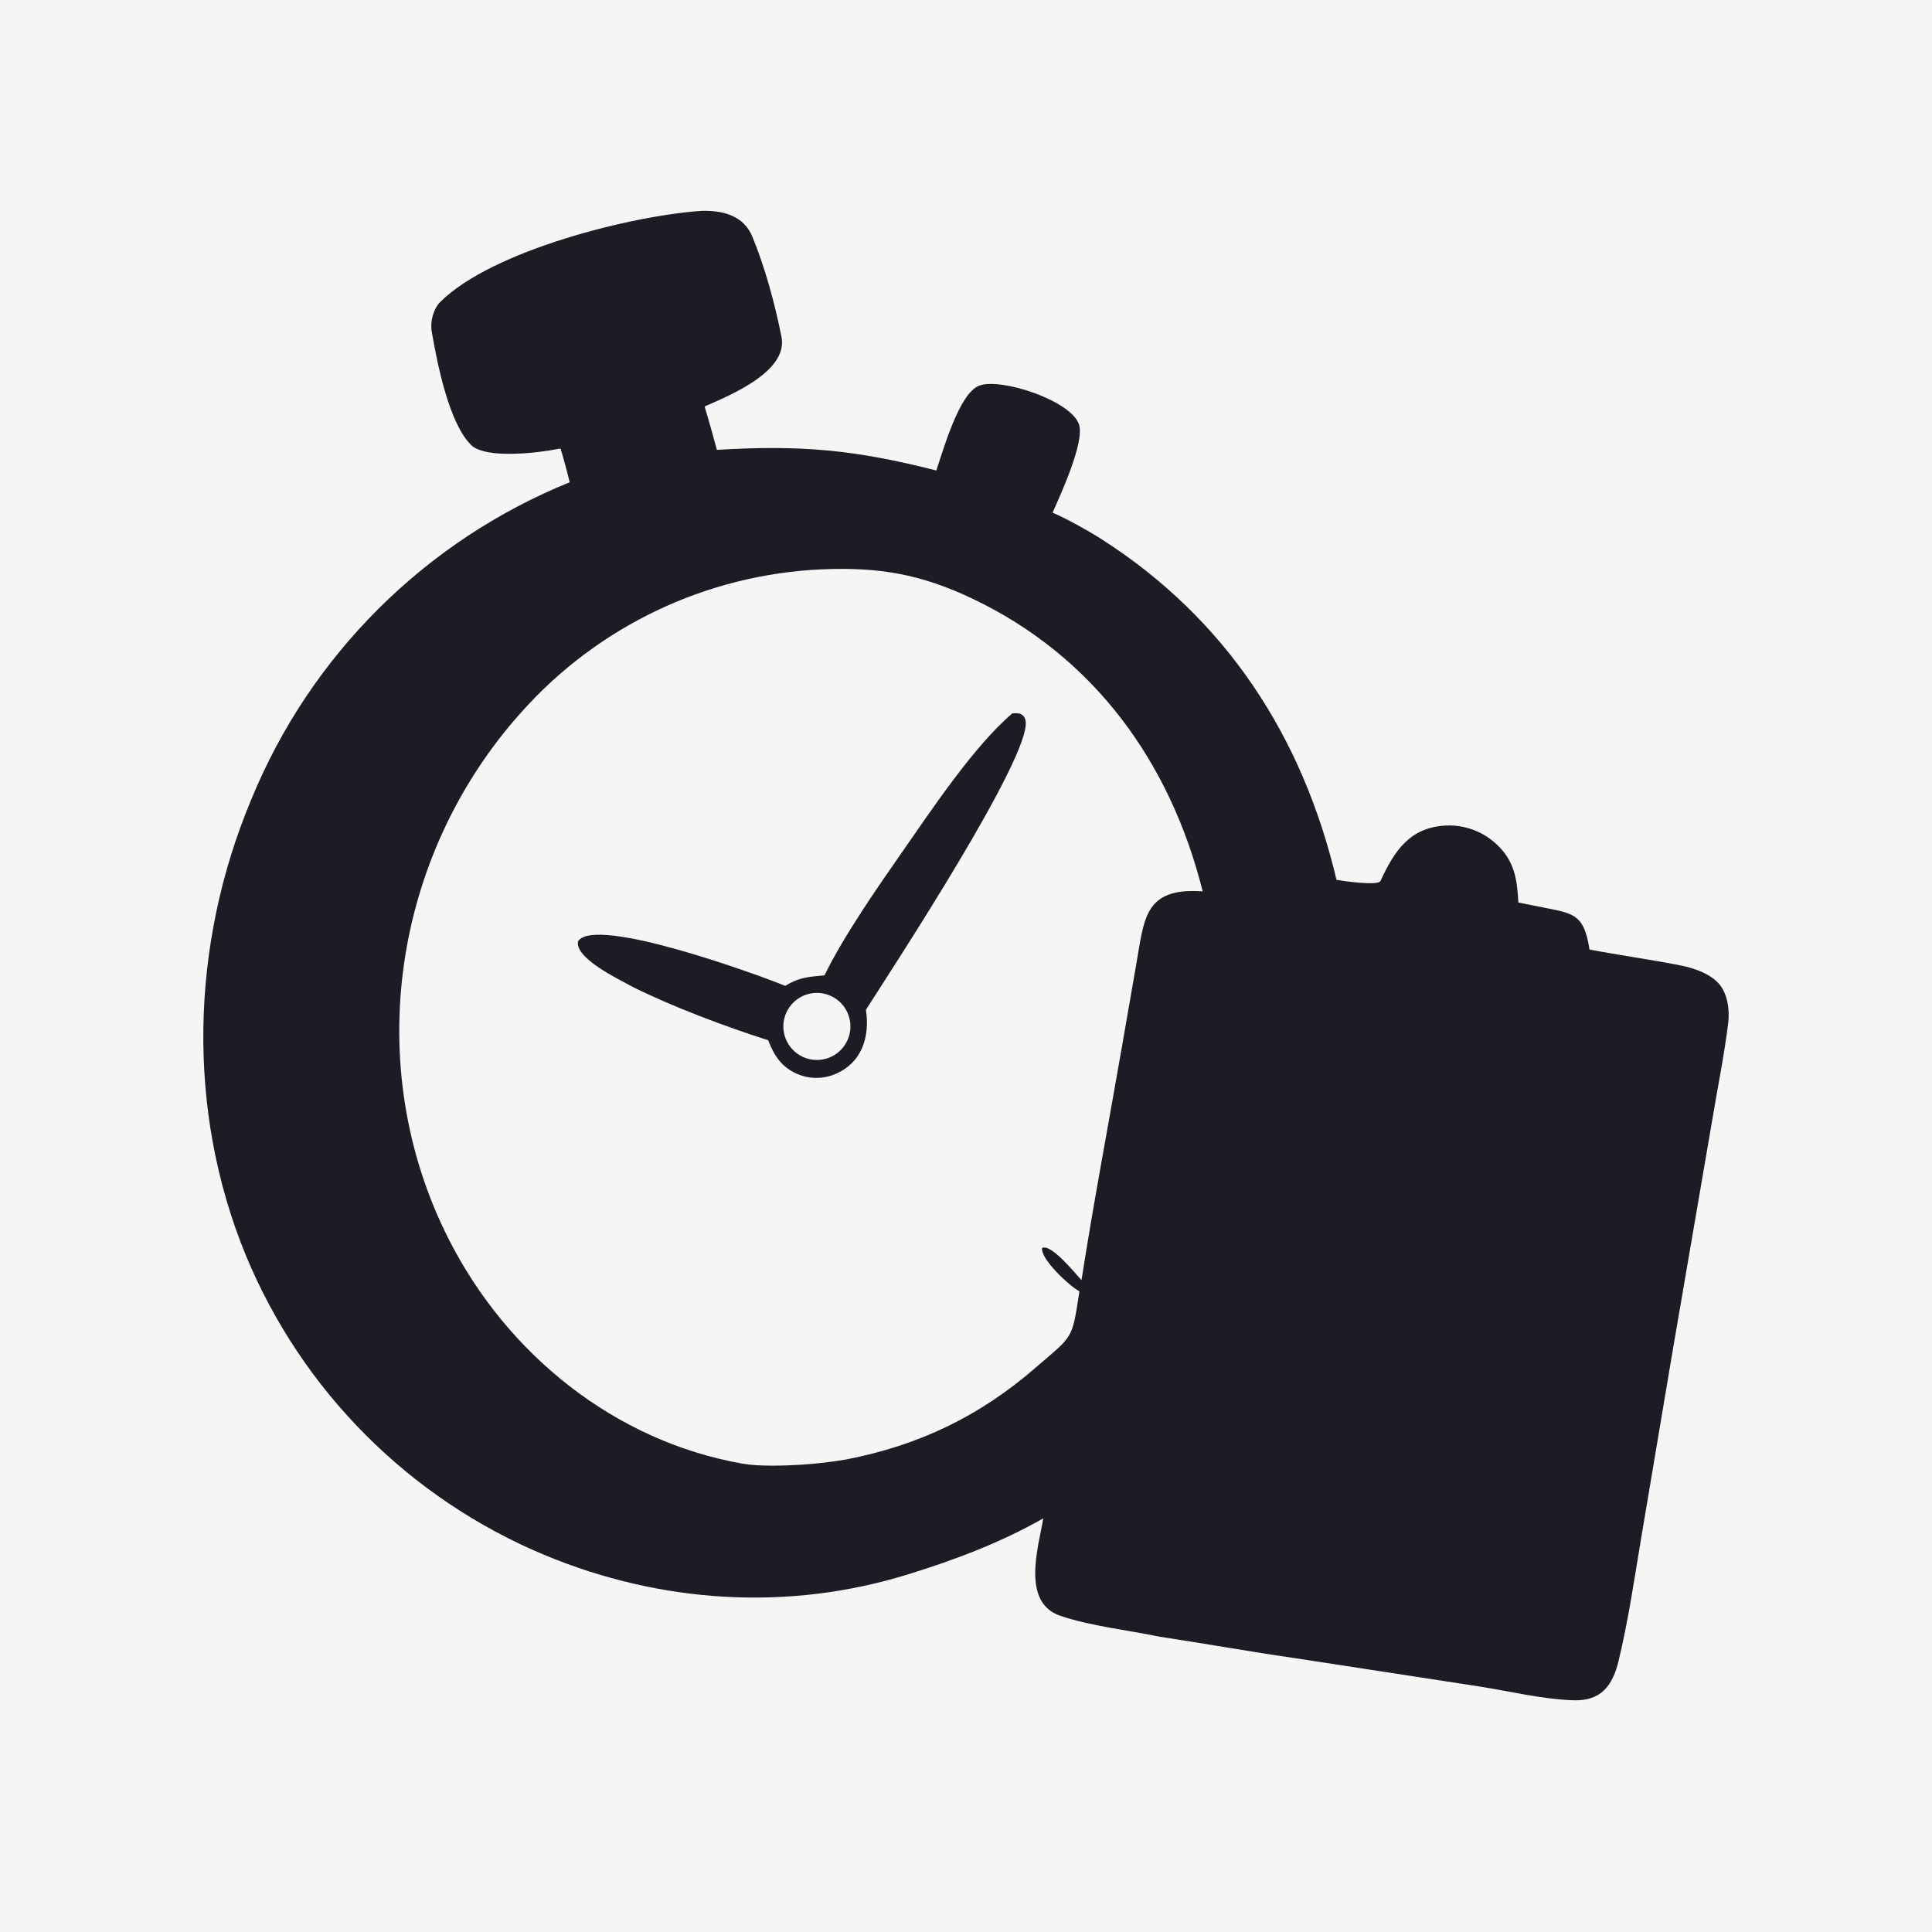
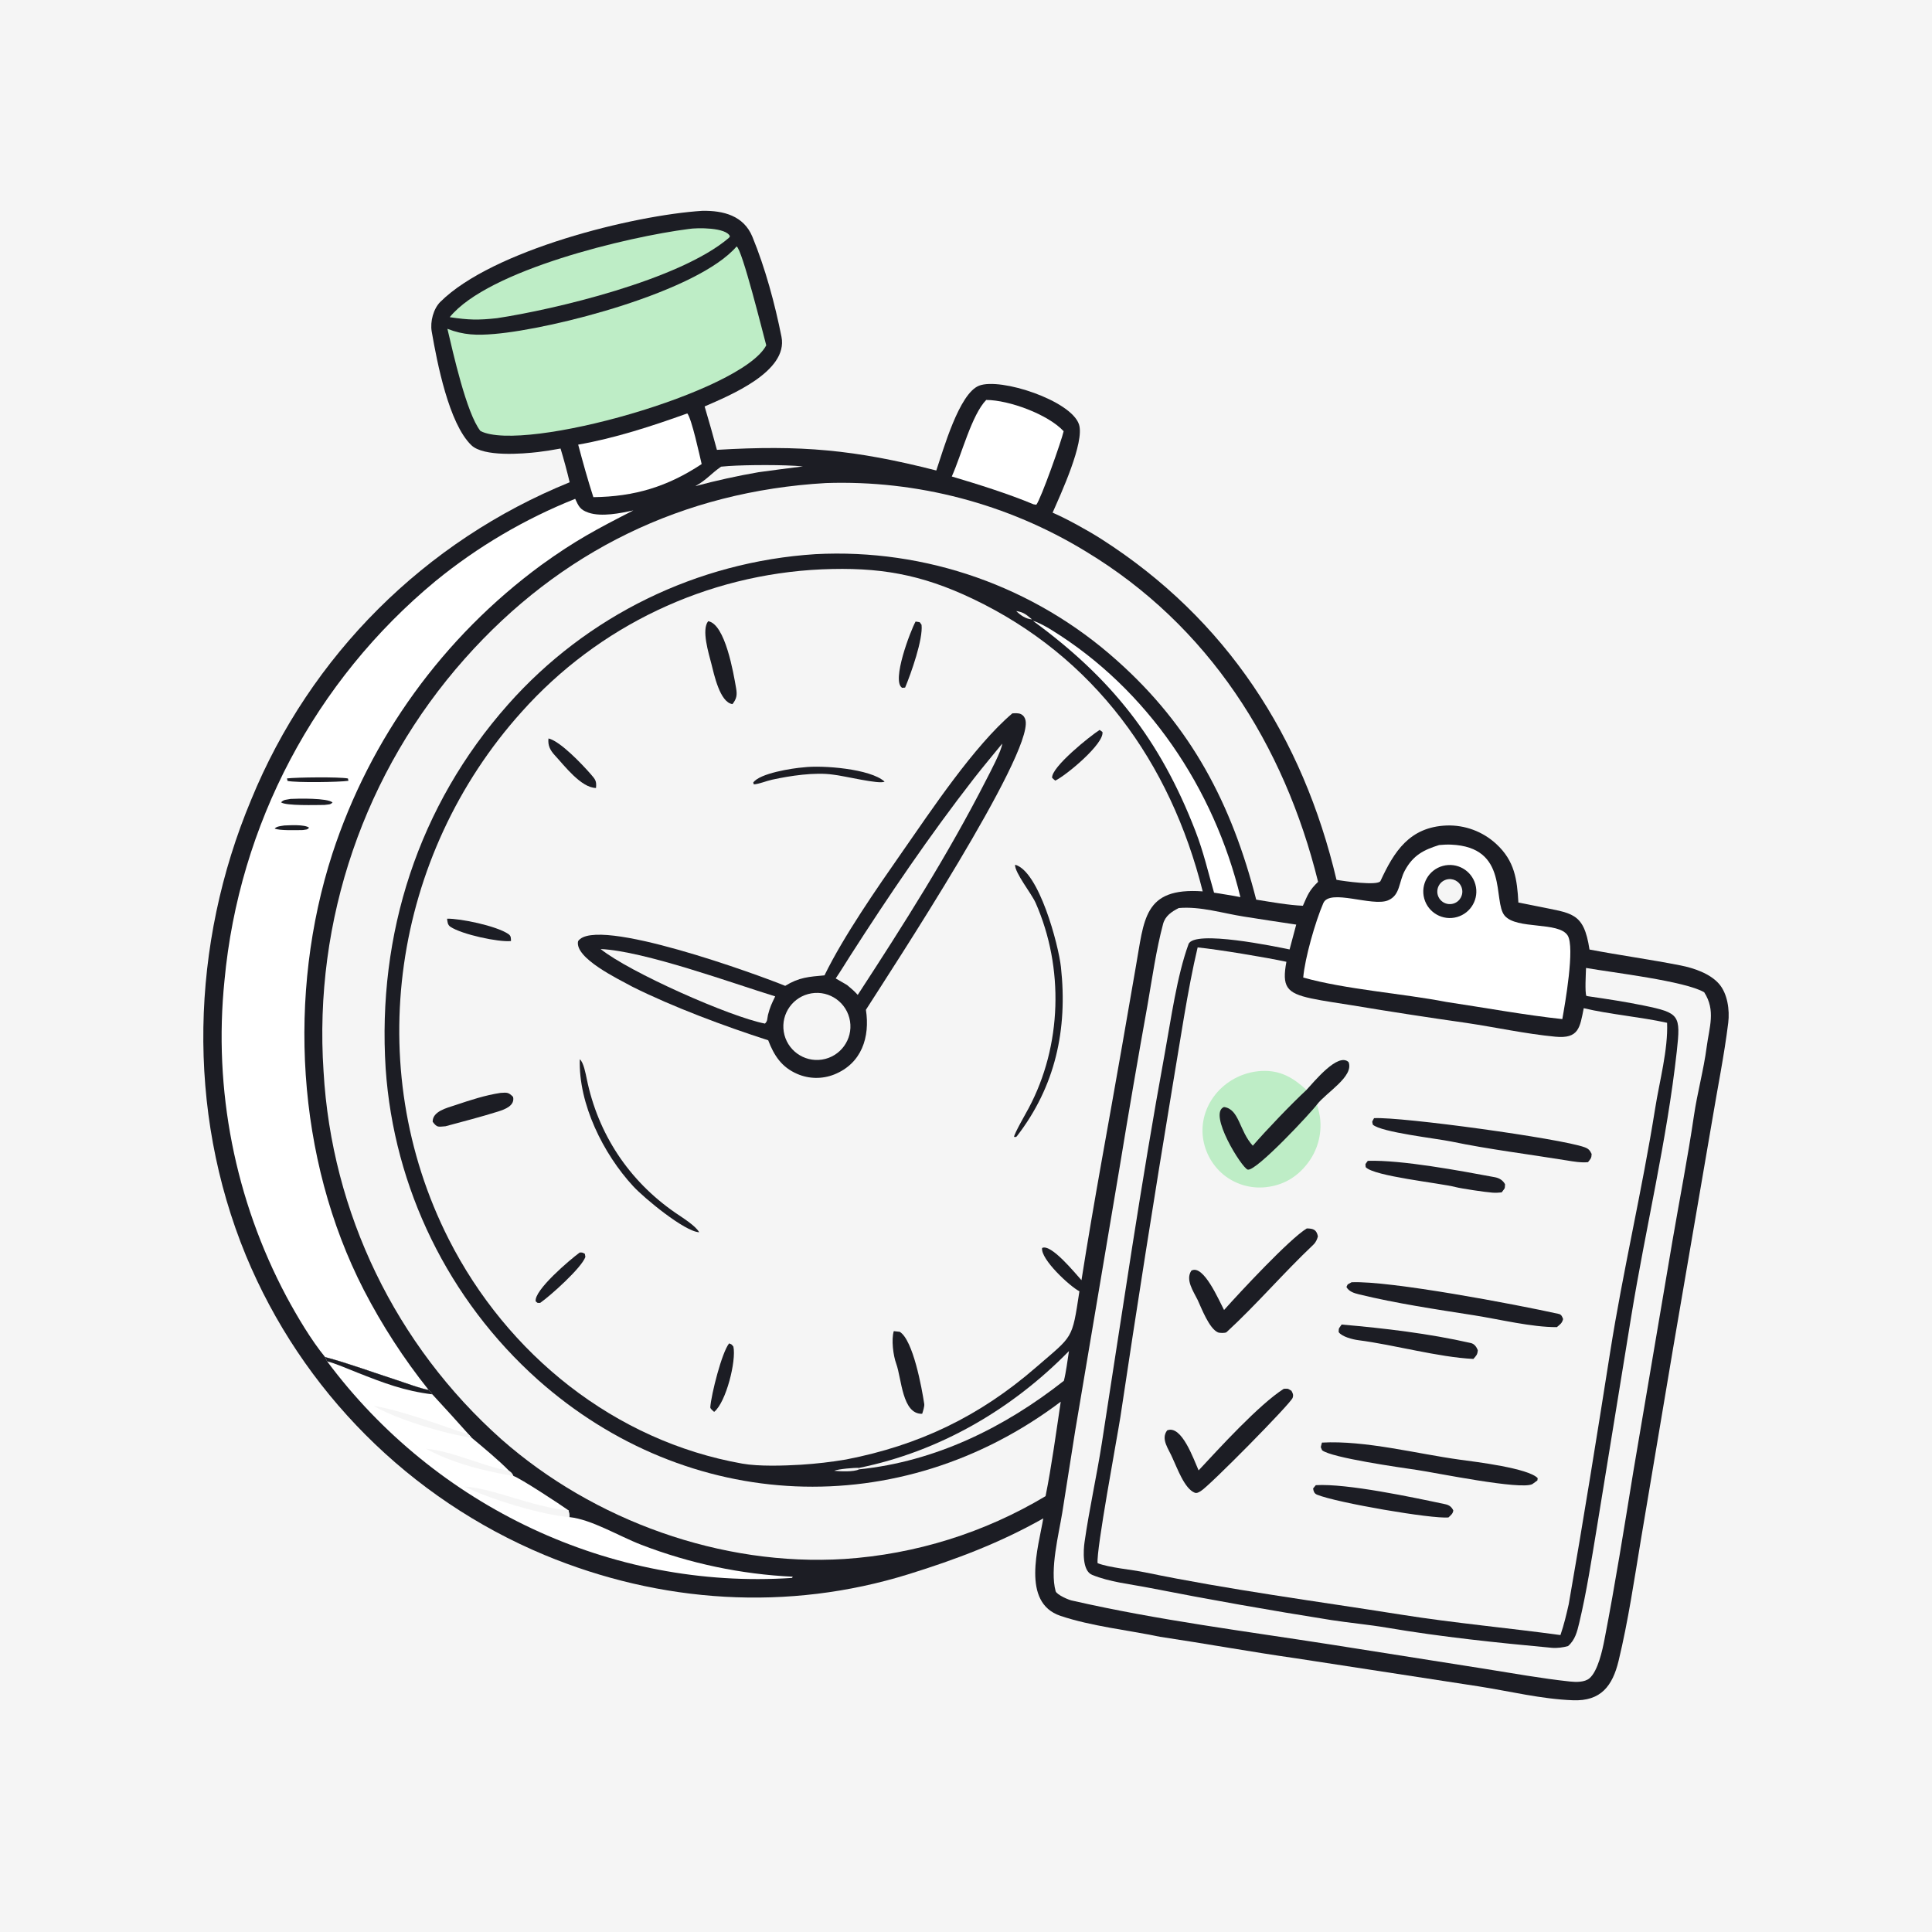
<svg xmlns="http://www.w3.org/2000/svg" width="156" height="156" viewBox="0 0 156 156" fill="none">
  <rect width="156" height="156" fill="#F5F5F5" />
  <path d="M56.712 17.023C58.404 16.995 60.049 17.407 60.754 19.122C61.791 21.644 62.57 24.529 63.101 27.195C63.66 30.011 58.903 31.938 56.895 32.82C57.242 33.983 57.572 35.151 57.887 36.323C64.651 35.92 68.979 36.301 75.602 37.99C76.161 36.355 77.441 31.762 79.061 31.14C80.802 30.472 86.474 32.338 87.121 34.263C87.602 35.694 85.631 39.937 84.993 41.394C86.139 41.89 87.867 42.846 88.928 43.525C99.046 49.995 105.193 59.521 107.916 71.041C108.436 71.139 111.277 71.548 111.468 71.135C112.559 68.775 113.798 66.781 116.797 66.655C118.279 66.603 119.723 67.138 120.813 68.144C122.304 69.517 122.5 71.01 122.602 72.875C123.098 72.973 123.616 73.07 124.11 73.174C126.914 73.765 127.881 73.606 128.344 76.67C130.791 77.136 133.255 77.472 135.698 77.954C136.767 78.165 138.075 78.606 138.805 79.444C139.493 80.237 139.672 81.56 139.547 82.584C139.22 85.239 138.671 87.916 138.235 90.555L135.098 108.844L132.493 124.336C131.951 127.598 131.47 130.885 130.695 134.1C130.201 136.143 129.259 137.374 127.008 137.288C124.436 137.19 121.937 136.564 119.404 136.168L104.662 133.903C101.038 133.387 97.328 132.711 93.659 132.162C91.056 131.617 88.134 131.316 85.623 130.471C82.436 129.397 83.851 124.91 84.24 122.602C80.758 124.575 77.178 125.924 73.357 127.111C63.627 130.133 53.345 129.457 43.963 125.556C33.048 120.997 24.381 112.303 19.855 101.374C15.022 89.635 15.393 76.244 20.277 64.585C25.049 52.922 34.322 43.678 45.998 38.941C45.78 38.026 45.534 37.117 45.261 36.217C44.659 36.33 44.054 36.425 43.447 36.5C42.206 36.644 39.049 36.909 38.054 35.944C36.24 34.185 35.296 29.287 34.858 26.765C34.719 25.965 35.003 24.922 35.556 24.373C39.765 20.197 51.121 17.377 56.712 17.023Z" fill="#1C1D24" />
  <path d="M66.352 45.972C70.957 45.776 74.341 46.349 78.541 48.349C88.328 53.011 94.499 61.54 97.113 71.975C92.295 71.63 92.398 74.274 91.704 78.108L90.59 84.525C89.492 90.843 88.323 97.002 87.324 103.369C86.81 102.807 84.863 100.395 84.144 100.77C84.018 101.681 86.382 103.868 87.158 104.266C86.549 108.244 86.672 107.788 83.648 110.411C79.091 114.364 74.21 116.703 68.308 117.849C67.107 118.052 65.896 118.192 64.681 118.269C63.293 118.352 61.275 118.417 59.945 118.182C49.617 116.358 40.945 109.349 36.235 100.063C29.157 86.103 31.702 69.059 42.124 57.477C48.321 50.536 57.056 46.388 66.352 45.972Z" fill="#F5F5F5" />
  <path d="M81.742 57.602C81.961 57.591 82.244 57.563 82.445 57.668C82.65 57.775 82.764 57.953 82.809 58.175C83.372 60.953 72.01 78.251 69.919 81.536C70.26 83.739 69.58 85.866 67.362 86.758C66.398 87.142 65.321 87.126 64.37 86.713C63.102 86.165 62.497 85.219 62.029 83.998C58.529 82.873 54.308 81.301 51.054 79.67C49.96 79.067 46.391 77.376 46.676 75.999C48.07 73.888 61.379 78.772 63.402 79.603C64.521 78.912 65.304 78.871 66.574 78.755C68.13 75.568 70.799 71.731 72.849 68.791C75.195 65.428 78.643 60.233 81.742 57.602Z" fill="#1C1D24" />
+   <path d="M80.924 60.045C80.896 60.58 79.92 62.408 79.622 62.991C76.528 69.048 72.96 74.651 69.258 80.334C68.947 79.99 68.755 79.836 68.396 79.536L67.48 79.004C67.882 78.413 68.248 77.805 68.635 77.201C71.764 72.318 75.066 67.455 78.626 62.875C79.368 61.919 80.163 60.982 80.924 60.045Z" fill="#F5F5F5" />
+   <path d="M48.497 76.63C52.048 76.795 59.157 79.397 62.594 80.453C62.296 81.073 62.181 81.292 62.007 81.962C61.935 82.326 61.982 82.434 61.767 82.65C58.967 82.115 50.813 78.499 48.497 76.63Z" fill="#F5F5F5" />
  <path d="M65.518 80.208C67 79.962 68.398 80.97 68.635 82.454C68.871 83.937 67.855 85.329 66.37 85.557C64.898 85.782 63.52 84.777 63.285 83.306C63.051 81.835 64.048 80.451 65.518 80.208Z" fill="#F5F5F5" />
+   <path d="M81.961 69.824C83.885 70.323 85.469 76.282 85.666 78.085C86.217 83.121 85.214 87.73 82.102 91.753C81.986 91.834 82.058 91.807 81.877 91.798C81.919 91.485 82.843 89.888 83.059 89.482C85.754 84.43 85.924 78.13 83.623 72.904C83.291 72.151 81.935 70.478 81.961 69.824Z" fill="#1C1D24" />
+   <path d="M46.816 85.531C47.12 85.771 47.295 86.716 47.376 87.109C48.285 91.565 50.775 95.332 54.52 97.919C55.053 98.287 56.16 98.963 56.456 99.5C55.268 99.443 51.999 96.728 51.127 95.783C48.716 93.173 46.702 89.138 46.816 85.531Z" fill="#1C1D24" />
+   <path d="M72.168 107.483L72.65 107.536C73.734 108.205 74.434 112.085 74.629 113.368C74.657 113.55 74.524 113.97 74.461 114.157C72.839 114.206 72.806 111.312 72.366 110.113C72.12 109.441 71.962 108.174 72.168 107.483Z" fill="#1C1D24" />
+   <path d="M40.417 88.246C40.935 88.213 41.059 88.188 41.428 88.568C41.587 89.266 40.796 89.568 40.233 89.746C38.837 90.185 37.384 90.557 35.972 90.94C35.368 90.984 35.304 91.063 34.936 90.579C34.918 89.731 36.094 89.458 36.779 89.23C37.964 88.832 39.18 88.432 40.417 88.246Z" fill="#1C1D24" />
+   <path d="M57.182 50.159C58.561 50.388 59.229 54.365 59.438 55.577C59.533 56.127 59.478 56.422 59.145 56.853C58.129 56.727 57.655 54.444 57.435 53.58C57.224 52.748 56.626 50.852 57.182 50.159Z" fill="#1C1D24" />
+   <path d="M64.897 61.959C66.387 61.774 70.282 62.068 71.424 63.111C71.049 63.364 68.124 62.633 67.263 62.548C65.805 62.334 63.779 62.642 62.349 62.955C61.88 63.057 61.278 63.311 60.869 63.335L60.819 63.192C61.33 62.439 63.979 62.027 64.897 61.959Z" fill="#1C1D24" />
+   <path d="M58.872 108.473C59.122 108.578 59.039 108.521 59.217 108.73C59.467 109.869 58.624 113.243 57.663 114.003C57.538 113.883 57.344 113.751 57.354 113.623C57.429 112.585 58.283 109.203 58.872 108.473Z" fill="#1C1D24" />
+   <path d="M44.288 59.626C45.243 59.849 47.002 61.712 47.678 62.484C48.089 62.953 48.176 63.063 48.125 63.625C46.922 63.613 45.579 61.828 44.801 60.99C44.422 60.581 44.221 60.183 44.288 59.626Z" fill="#1C1D24" />
+   <path d="M73.929 50.188C74.345 50.265 74.204 50.159 74.411 50.451C74.541 51.614 73.57 54.354 73.084 55.52L72.843 55.539C71.96 54.993 73.524 50.914 73.929 50.188Z" fill="#1C1D24" />
+   <path d="M46.808 101.136C47.035 101.127 47.02 101.133 47.224 101.237L47.267 101.493C46.959 102.376 44.429 104.642 43.615 105.203C43.348 105.194 43.461 105.246 43.255 105.079C43.103 104.185 46.033 101.703 46.808 101.136Z" fill="#1C1D24" />
+   <path d="M88.791 58.938L89.018 59.104C89.173 60.053 86.077 62.623 85.207 63.03C85.157 62.998 85.003 62.852 84.953 62.805C84.883 61.937 88.028 59.421 88.791 58.938Z" fill="#1C1D24" />
+   <path d="M36.1 74.181C37.14 74.152 40.062 74.752 41.041 75.413C41.283 75.576 41.249 75.748 41.26 75.986C40.26 76.088 37.302 75.456 36.369 74.834C36.131 74.674 36.13 74.418 36.1 74.181Z" fill="#1C1D24" />
+   <path d="M96.704 76.499C98.379 76.667 102.211 77.303 103.87 77.66C103.504 79.654 103.856 80.187 105.875 80.618C106.979 80.853 108.104 80.993 109.215 81.18C112.272 81.689 115.335 82.161 118.404 82.596C120.811 82.955 123.161 83.477 125.588 83.709C127.482 83.889 127.567 82.981 127.88 81.406C129.87 81.892 132.455 82.109 134.61 82.586C134.697 84.748 133.994 87.307 133.649 89.483C132.605 96.058 131.05 102.598 130.014 109.168C128.939 115.979 127.854 122.756 126.666 129.542C126.458 130.445 126.298 131.14 125.999 132.024C121.732 131.442 117.455 131.059 113.185 130.382C106.261 129.283 99.29 128.374 92.42 126.954C91.36 126.734 89.554 126.585 88.626 126.218C88.505 125.17 90.186 116.2 90.468 114.405C91.797 105.517 93.196 96.641 94.665 87.775C95.257 84.312 95.9 79.859 96.704 76.499Z" fill="#F5F5F5" />
+   <path d="M105.494 88.006C106.096 87.363 108.039 84.952 108.889 85.759C109.344 86.915 107.082 88.216 106.343 89.181C106.434 89.503 106.549 89.946 106.59 90.272C106.749 91.598 106.373 92.932 105.547 93.981C104.699 95.071 103.581 95.713 102.21 95.859C100.969 95.995 99.727 95.623 98.765 94.828C97.808 94.024 97.212 92.871 97.109 91.626C97.013 90.362 97.452 89.154 98.281 88.202C99.194 87.17 100.484 86.548 101.861 86.475C103.393 86.401 104.425 87.023 105.494 88.006Z" fill="#BEEDC6" />
+   <path d="M105.494 88.006C106.096 87.363 108.039 84.952 108.889 85.759C109.344 86.915 107.082 88.216 106.343 89.181C105.953 89.737 101.418 94.622 100.748 94.44C100.27 94.31 97.517 89.898 98.832 89.386C100.074 89.557 100.059 91.318 101.158 92.511C102.258 91.241 104.297 89.11 105.494 88.006Z" fill="#1C1D24" />
+   <path d="M106.741 116.483C110.251 116.289 114.413 117.39 117.909 117.867C119.166 118.037 123.414 118.55 124.162 119.353L124.137 119.539L123.736 119.831C122.835 120.34 115.883 118.904 114.404 118.69C113.124 118.505 107.491 117.706 106.754 117.101C106.602 116.742 106.639 116.936 106.741 116.483Z" fill="#1C1D24" />
+   <path d="M109.134 103.536C112.237 103.397 122.434 105.331 125.87 106.095C126.087 106.144 126.147 106.334 126.213 106.51C126.126 106.85 125.976 106.929 125.71 107.16C123.674 107.171 121.08 106.527 118.996 106.2C115.928 105.719 112.757 105.248 109.74 104.515C109.328 104.415 108.923 104.287 108.719 103.921C108.861 103.614 108.768 103.758 109.134 103.536Z" fill="#1C1D24" />
+   <path d="M110.948 90.287C113.164 90.162 126.017 91.927 127.95 92.636C128.27 92.754 128.371 92.876 128.518 93.177C128.506 93.524 128.435 93.569 128.222 93.84C127.647 93.894 127.053 93.788 126.484 93.695C123.424 93.197 120.216 92.804 117.191 92.174C116.004 91.927 111.533 91.43 110.849 90.811C110.781 90.469 110.77 90.641 110.948 90.287Z" fill="#1C1D24" />
+   <path d="M105.517 99.191C106.058 99.194 106.305 99.299 106.415 99.83C106.347 100.076 106.262 100.301 106.028 100.522C103.63 102.791 101.448 105.35 99.039 107.565C98.942 107.654 98.474 107.641 98.344 107.584C97.637 107.274 97.029 105.666 96.707 104.969C96.354 104.254 95.704 103.337 96.195 102.6C97.171 102.047 98.429 105.014 98.837 105.777C100.102 104.359 104.125 100.031 105.517 99.191Z" fill="#1C1D24" />
+   <path d="M103.664 112.136C104.102 112.141 103.905 112.086 104.280 112.301C104.390 112.515 104.455 112.617 104.375 112.868C104.230 113.322 97.681 119.960 96.967 120.391C96.814 120.484 96.641 120.599 96.465 120.528C95.636 120.197 95.052 118.526 94.683 117.750C94.376 117.006 93.698 116.208 94.243 115.496C95.415 115.029 96.378 117.828 96.782 118.727C98.448 116.942 101.656 113.414 103.664 112.136Z" fill="#1C1D24" />
+   <path d="M108.331 106.951C111.809 107.253 115.357 107.671 118.762 108.444C119.056 108.511 119.223 108.764 119.326 109.023C119.293 109.397 119.212 109.445 118.970 109.728C116.100 109.583 112.594 108.589 109.679 108.214C109.239 108.158 108.337 107.934 108.090 107.556C108.103 107.185 108.094 107.305 108.331 106.951Z" fill="#1C1D24" />
+   <path d="M106.246 119.920C108.774 119.774 114.033 120.893 116.692 121.457C117.028 121.529 117.203 121.673 117.347 121.958C117.317 122.227 117.159 122.328 116.960 122.525C115.661 122.667 107.916 121.338 106.340 120.686C106.111 120.592 106.060 120.403 106.027 120.186L106.246 119.920Z" fill="#1C1D24" />
+   <path d="M110.445 93.732C113.175 93.646 117.928 94.539 120.693 95.053C121.053 95.12 121.345 95.290 121.527 95.623C121.500 96.046 121.531 95.894 121.253 96.279C121.003 96.31 120.751 96.318 120.500 96.3C119.953 96.263 118.006 95.974 117.519 95.848C116.270 95.523 110.925 94.978 110.273 94.24C110.246 93.897 110.215 94.067 110.445 93.732Z" fill="#1C1D24" />
+   <path d="M66.688 39.004C74.068 38.757 81.36 40.674 87.664 44.52C97.568 50.491 103.69 60.109 106.429 71.202C105.714 71.897 105.596 72.241 105.202 73.136C104.029 73.087 102.606 72.829 101.432 72.642C99.459 64.928 96.193 58.672 90.181 53.326C83.52 47.361 74.769 44.276 65.839 44.746C56.291 45.357 47.372 49.718 41.027 56.88C33.775 65.06 30.453 75.419 31.14 86.288C31.804 95.941 36.211 104.953 43.423 111.403C55.555 122.194 72.676 122.983 85.65 113.181C85.288 115.596 84.904 118.444 84.424 120.808C79.491 123.762 73.927 125.5 68.19 125.880C58.25 126.505 47.953 122.788 40.498 116.226C31.948 108.622 26.776 97.926 26.125 86.502C25.312 74.312 29.424 62.305 37.541 53.173C45.236 44.509 55.147 39.67 66.688 39.004Z" fill="#F5F5F5" />
+   <path d="M46.443 40.279C46.729 40.896 46.846 41.167 47.529 41.398C48.576 41.751 50.095 41.44 51.144 41.212C48.188 42.724 46.472 43.626 43.711 45.619C35.79 51.438 29.89 59.59 26.837 68.932C23.179 80.228 23.918 93.542 29.375 104.156C30.849 107.010 32.6 109.711 34.603 112.222C34.186 112.200 32.482 111.579 32.003 111.425C30.087 110.809 28.198 110.098 26.249 109.577C25.134 108.223 23.974 106.262 23.137 104.707C18.97 96.88 17.226 87.991 18.126 79.171C19.297 66.581 25.43 54.975 35.172 46.914C38.569 44.141 42.37 41.903 46.443 40.279Z" fill="white" />
+   <path d="M23.465 64.508C24.056 64.477 26.449 64.424 26.851 64.796C26.657 64.993 26.543 64.943 26.199 64.995C25.547 64.997 23.069 65.08 22.693 64.783C22.947 64.542 23.052 64.594 23.465 64.508Z" fill="#1C1D24" />
+   <path d="M23.171 62.854C23.927 62.764 27.363 62.719 28.093 62.858L28.134 63.047C27.396 63.158 23.923 63.209 23.219 63.055L23.171 62.854Z" fill="#1C1D24" />
+   <path d="M22.953 66.654C23.414 66.635 24.599 66.559 24.959 66.832C24.79 67.017 24.762 66.965 24.453 67.023C24.008 67.028 22.521 67.082 22.177 66.898C22.375 66.71 22.668 66.704 22.953 66.654Z" fill="#1C1D24" />
+   <path d="M95.181 73.32C96.927 73.168 98.706 73.739 100.445 74.011C101.854 74.232 103.251 74.449 104.664 74.657L104.128 76.663C103.081 76.449 96.399 75.047 95.967 76.238C95.024 78.836 94.56 82.274 94.052 85.044C92.133 95.506 90.607 106.034 88.966 116.541C88.55 119.201 87.956 121.835 87.575 124.5C87.472 125.203 87.377 126.827 88.176 127.158C89.595 127.748 91.283 127.911 92.793 128.209C97.676 129.166 102.577 130.033 107.492 130.812C108.991 131.045 110.521 131.178 112.017 131.433C116.413 132.180 120.864 132.640 125.301 133.053C125.714 133.091 126.221 133.027 126.613 132.912C127.185 132.419 127.347 131.747 127.516 131.040C128.118 128.517 128.504 125.952 128.932 123.395L131.719 106.266C132.881 99.142 134.598 92.078 135.393 84.888C135.717 81.961 135.624 81.788 132.719 81.192C131.223 80.884 129.752 80.663 128.235 80.443L128.090 80.412C127.961 80.096 128.053 78.596 128.064 78.157C130.195 78.531 136.079 79.214 137.607 80.123C138.552 81.595 138.016 82.933 137.804 84.553C137.565 86.384 137.049 88.243 136.782 90.06C136.280 93.47 135.619 96.829 135.039 100.219L131.890 118.785C131.154 123.310 130.427 127.870 129.556 132.375C129.386 133.253 129.025 134.929 128.342 135.514C127.952 135.846 127.251 135.826 126.765 135.775C124.453 135.528 122.121 135.103 119.821 134.739L107.479 132.791C100.510 131.702 93.506 130.821 86.626 129.252C86.341 129.219 85.317 128.768 85.237 128.479C84.756 126.732 85.496 123.854 85.774 122.137L86.819 115.513L90.407 94.243C91.125 89.861 91.877 85.486 92.663 81.117C93.025 79.031 93.364 76.649 93.914 74.603C94.086 73.96 94.603 73.608 95.181 73.32Z" fill="#F5F5F5" />
+   <path d="M59.477 19.901C59.917 20.093 61.603 26.898 61.871 27.883C59.906 31.645 42.29 36.599 38.796 34.803C37.66 33.379 36.573 28.426 36.127 26.551C37.447 27.065 38.515 27.086 39.916 26.966C44.747 26.555 56.341 23.541 59.477 19.901Z" fill="#BEEDC6" />
+   <path d="M116.201 68.234C116.520 68.205 116.837 68.186 117.157 68.199C121.883 68.394 120.510 72.773 121.495 73.936C122.463 75.079 125.851 74.390 126.580 75.533C127.182 76.476 126.365 81.083 126.149 82.287C123.253 81.982 119.722 81.341 116.777 80.901C113.303 80.225 108.595 79.887 105.230 78.93C105.360 77.375 106.208 74.409 106.852 72.923C107.370 71.728 110.794 73.231 112.071 72.702C113.081 72.284 112.929 71.216 113.441 70.279C114.112 69.052 114.950 68.627 116.201 68.234Z" fill="white" />
+   <path d="M116.507 69.917C117.645 69.61 118.816 70.278 119.130 71.413C119.445 72.548 118.785 73.724 117.651 74.046C116.508 74.371 115.318 73.703 115.001 72.558C114.684 71.412 115.360 70.227 116.507 69.917Z" fill="#1C1D24" />
+   <path d="M116.767 71.027C117.295 70.864 117.856 71.155 118.027 71.681C118.198 72.207 117.914 72.772 117.391 72.95C117.046 73.067 116.664 72.99 116.393 72.747C116.120 72.504 116 72.134 116.078 71.778C116.155 71.421 116.419 71.135 116.767 71.027Z" fill="#F5F5F5" />
+   <path d="M26.249 109.577C28.198 110.098 30.087 110.809 32.003 111.425C32.482 111.579 34.186 112.200 34.603 112.222C34.806 112.415 34.76 112.349 34.907 112.586C35.902 113.662 36.889 114.748 37.865 115.843L38.073 116.082C38.947 116.813 40.337 117.961 41.106 118.764C41.324 118.945 41.322 118.928 41.452 119.175C42.006 119.351 45.252 121.487 45.907 121.955C45.949 122.170 45.99 122.282 45.973 122.498C47.787 122.694 49.913 124.012 51.796 124.739C55.704 126.245 59.827 127.113 64.01 127.312L63.956 127.410C49.323 128.386 35.156 121.662 26.417 109.926L26.249 109.577Z" fill="white" />
+   <path d="M37.508 120.034C39.792 120.157 43.092 121.727 45.907 121.954C45.949 122.169 45.99 122.282 45.973 122.498C43.778 122.339 39.467 121.019 37.508 120.034Z" fill="#F5F5F5" />
+   <path d="M26.249 109.577C28.198 110.098 30.087 110.809 32.003 111.425C32.482 111.579 34.186 112.200 34.603 112.222C34.806 112.415 34.76 112.349 34.907 112.586C32.653 112.314 30.951 111.660 28.848 110.829C28.266 110.598 26.94 110.032 26.417 109.926L26.249 109.577Z" fill="#1C1D24" />
+   <path d="M30.162 113.508C32.465 113.899 35.623 115.098 37.865 115.843L38.073 116.081C36.031 115.816 31.919 114.571 30.162 113.508Z" fill="#F5F5F5" />
+   <path d="M34.376 116.974C36.652 117.192 38.97 118.399 41.106 118.764C41.324 118.944 41.322 118.928 41.452 119.175C39.012 118.769 36.568 118.147 34.376 116.974Z" fill="#F5F5F5" />
+   <path d="M55.595 18.491C56.285 18.375 58.646 18.357 58.939 19.08C58.914 19.12 58.888 19.159 58.863 19.199C54.872 22.616 44.685 25.004 40.127 25.692C38.595 25.86 37.83 25.837 36.313 25.610C39.418 21.79 50.72 19.116 55.595 18.491Z" fill="#BEEDC6" />
+   <path d="M79.632 32.294C81.47 32.3 84.621 33.455 85.884 34.819C85.732 35.538 84.052 40.293 83.677 40.755L83.454 40.721C81.384 39.858 79 39.113 76.853 38.474C77.658 36.67 78.461 33.501 79.632 32.294Z" fill="white" />
+   <path d="M55.496 33.381C55.853 33.812 56.491 36.78 56.656 37.472C53.893 39.3 51.235 40.103 47.911 40.144C47.445 38.703 47.077 37.367 46.686 35.902C49.645 35.385 52.676 34.397 55.496 33.381Z" fill="white" />
+   <path d="M83.406 50.128C83.854 50.247 84.516 50.627 84.921 50.876C92.672 55.666 98.028 63.671 100.156 72.439C99.495 72.303 98.703 72.191 98.029 72.078C97.524 70.34 97.191 68.823 96.528 67.109C93.657 59.684 89.716 54.746 83.406 50.128Z" fill="white" />
+   <path d="M69.369 118.524C75.867 117.199 81.694 113.809 86.314 109.092C86.205 109.793 86.075 110.830 85.903 111.492C81.092 115.279 75.522 118.013 69.365 118.643L69.369 118.524Z" fill="#F5F5F5" />
+   <path d="M58.826 37.63C60.334 37.53 63.359 37.514 64.835 37.660C63.637 37.808 62.44 37.964 61.244 38.129C59.528 38.427 57.827 38.802 56.145 39.253C57.071 38.74 57.402 38.248 58.226 37.681C58.464 37.661 58.663 37.644 58.826 37.63Z" fill="#F5F5F5" />
+   <path d="M69.365 118.643C68.962 118.860 67.824 118.813 67.357 118.759C67.687 118.614 69.007 118.503 69.37 118.524L69.365 118.643Z" fill="#F5F5F5" />
+   <path d="M82.054 49.339C82.677 49.435 82.863 49.629 83.334 50.015C82.82 49.974 82.416 49.692 82.054 49.339Z" fill="#F5F5F5" />
</svg>
